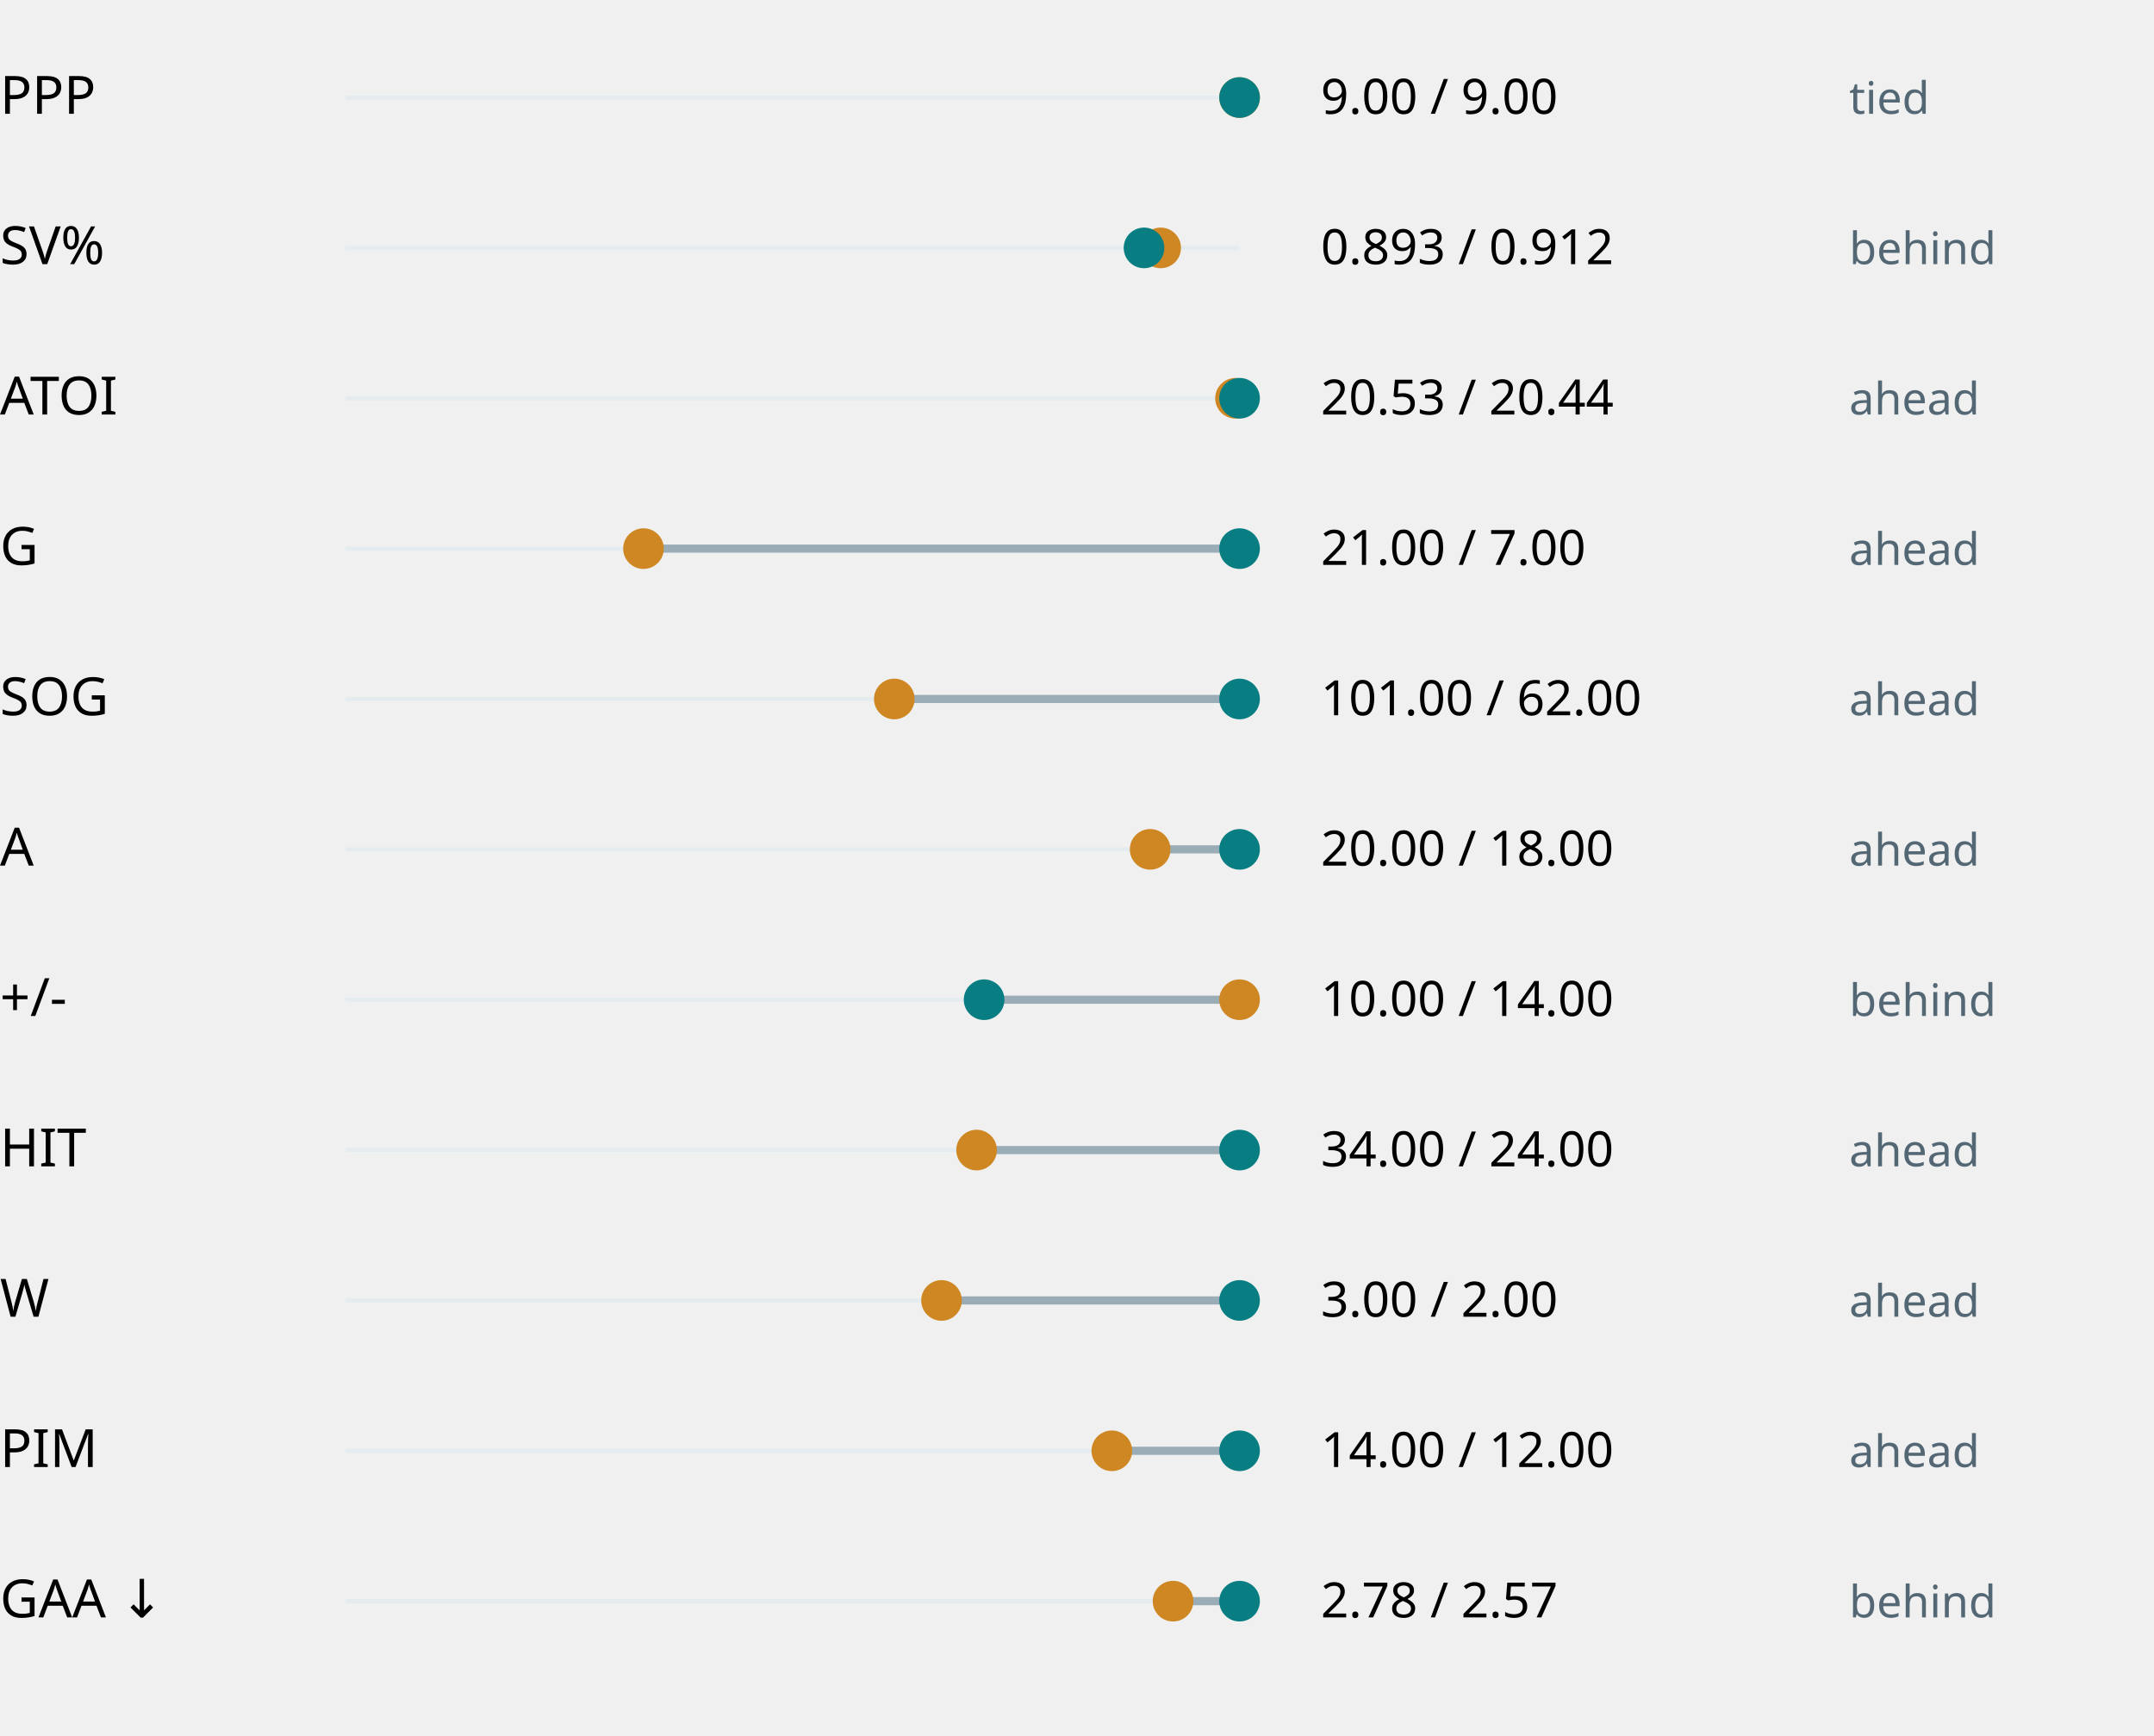
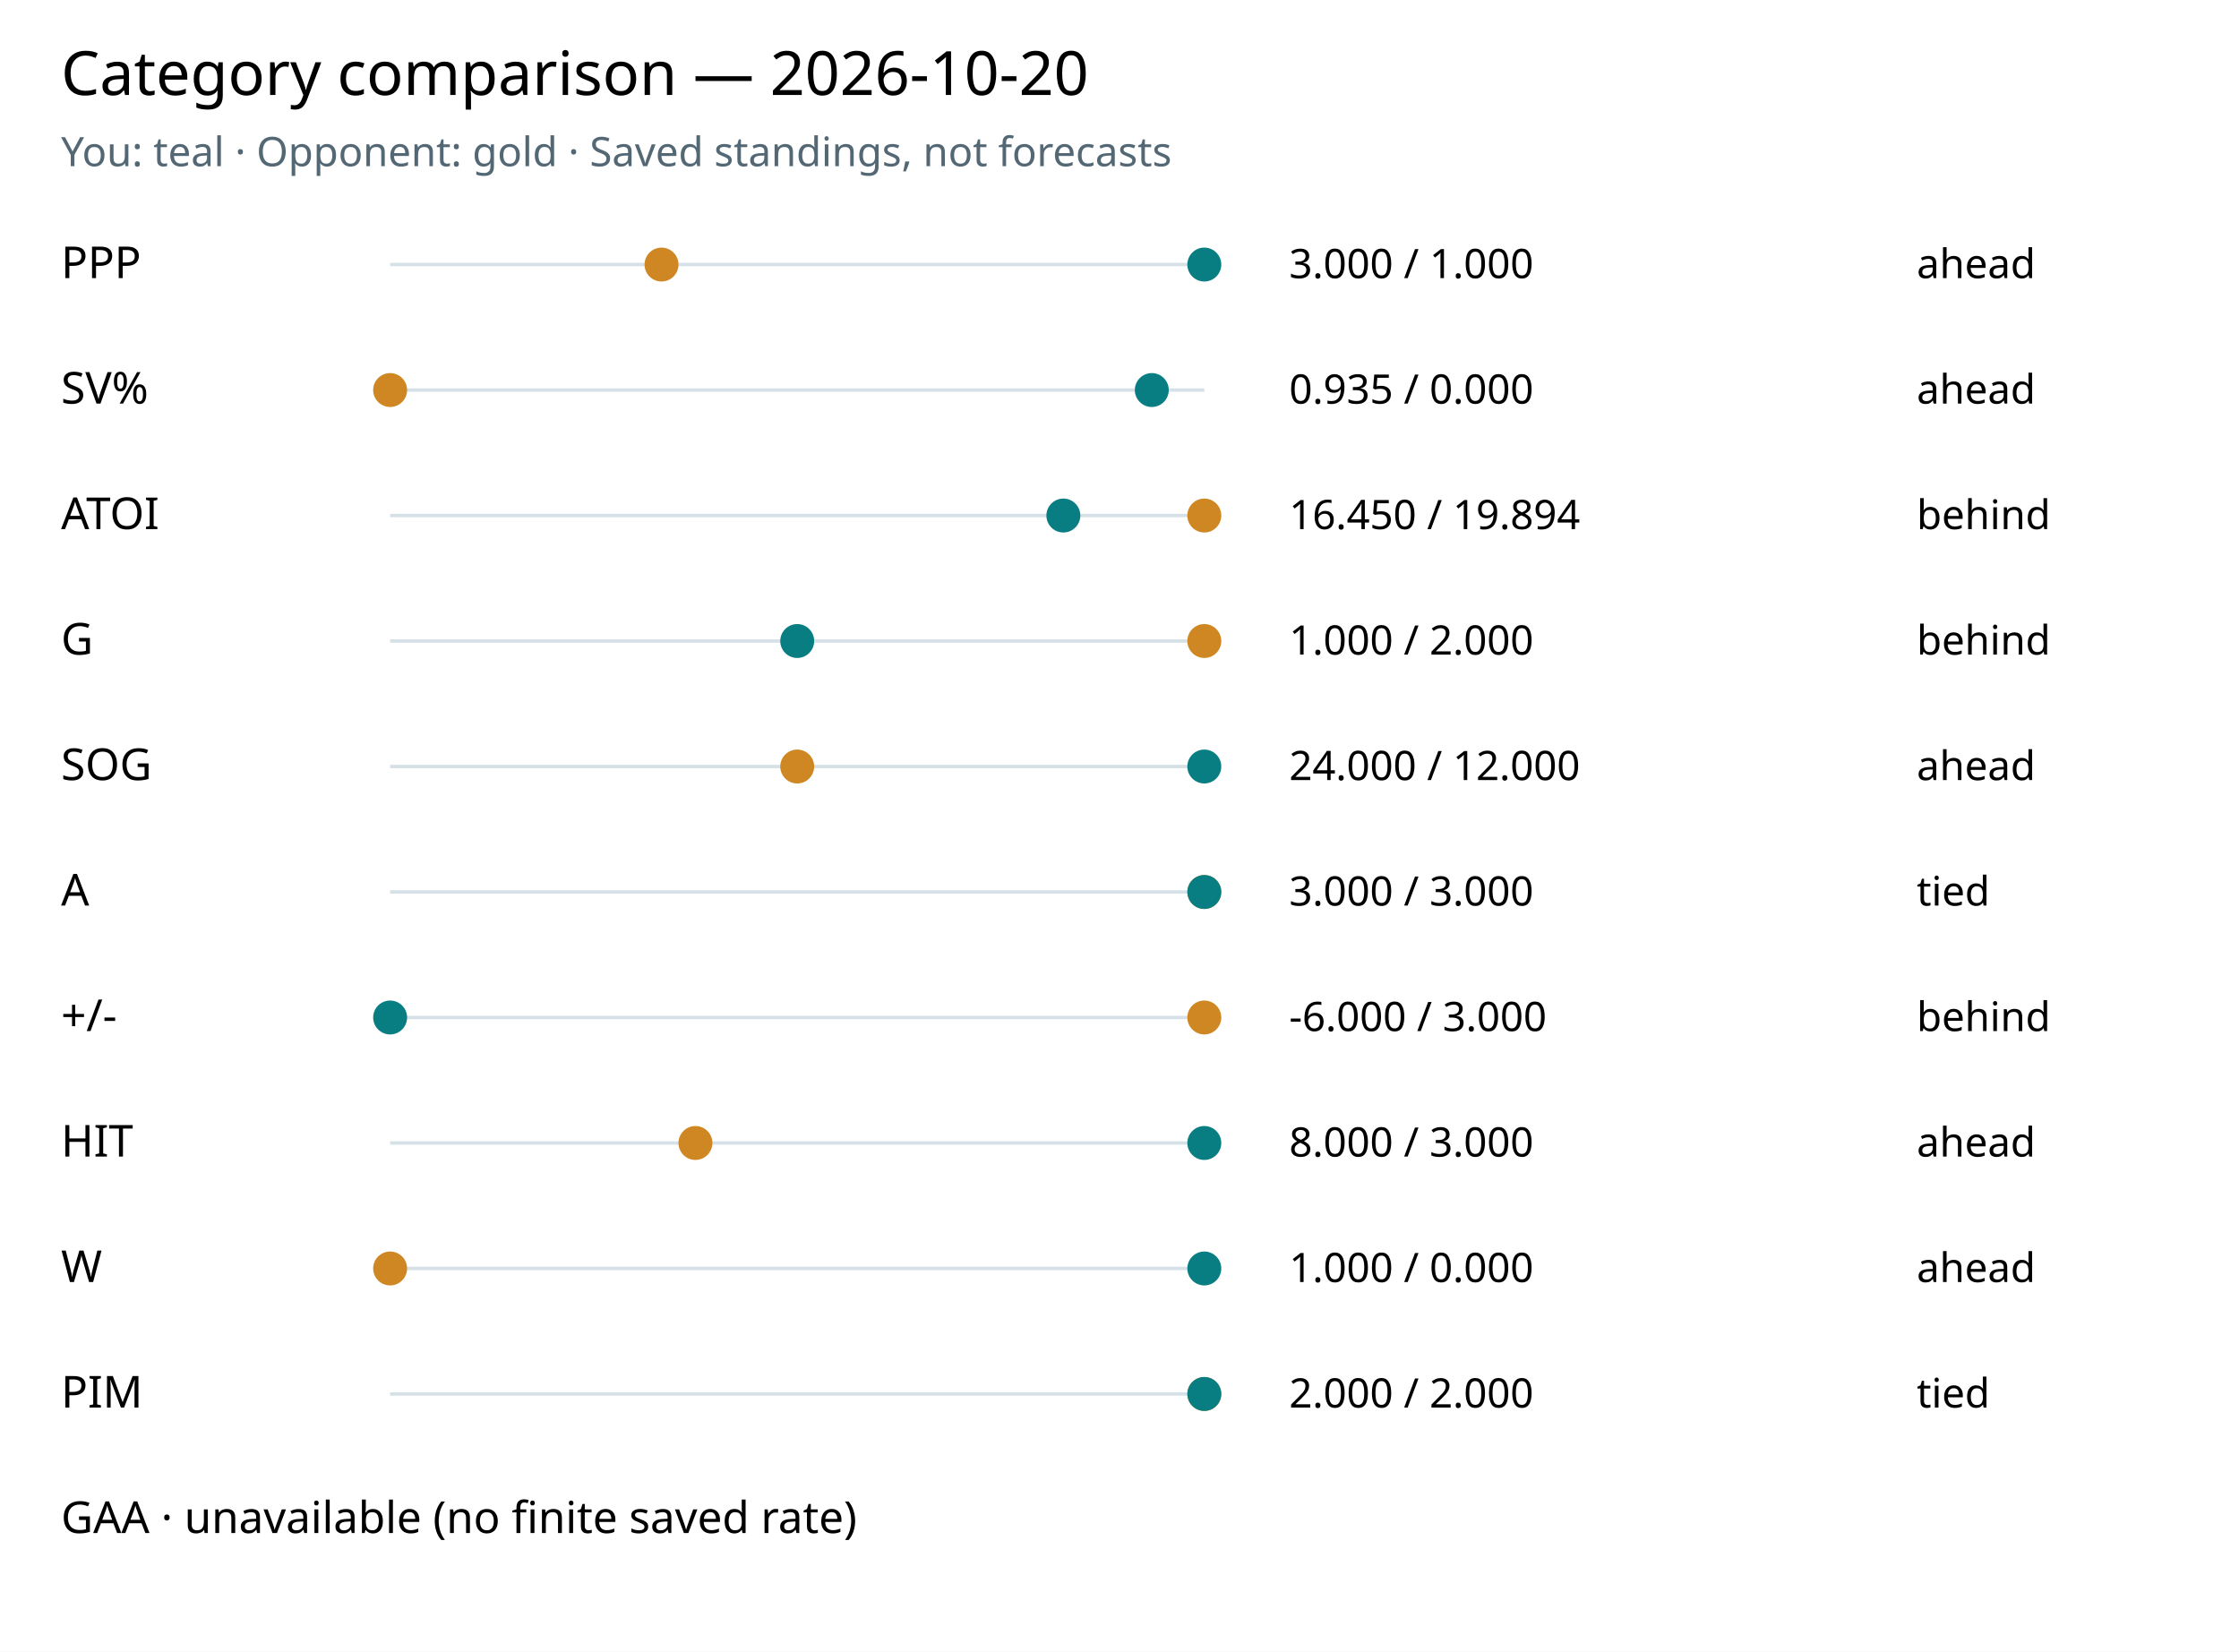
- <svg xmlns="http://www.w3.org/2000/svg" role="img" aria-label="Category score comparison. Exact scores in the table below." viewBox="0 0 530 427" font-family="system-ui,sans-serif">
-   <text x="0" y="28" font-size="13">PPP</text>
-   <line x1="85" x2="305" y1="24" y2="24" stroke="#e4ecef" />
-   <line x1="305" x2="305" y1="24" y2="24" stroke="#9aadb7" stroke-width="2" />
-   <circle cx="305" cy="24" r="5" fill="#ce8722" />
-   <circle cx="305" cy="24" r="5" fill="#087e83" />
-   <text x="325" y="28" font-size="12">9.00 / 9.00</text>
-   <text x="455" y="28" fill="#536874" font-size="11">tied</text>
-   <text x="0" y="65" font-size="13">SV%</text>
-   <line x1="85" x2="305" y1="61" y2="61" stroke="#e4ecef" />
-   <line x1="281.489" x2="285.588" y1="61" y2="61" stroke="#9aadb7" stroke-width="2" />
-   <circle cx="285.588" cy="61" r="5" fill="#ce8722" />
-   <circle cx="281.489" cy="61" r="5" fill="#087e83" />
-   <text x="325" y="65" font-size="12">0.893 / 0.912</text>
-   <text x="455" y="65" fill="#536874" font-size="11">behind</text>
-   <text x="0" y="102" font-size="13">ATOI</text>
-   <line x1="85" x2="305" y1="98" y2="98" stroke="#e4ecef" />
-   <line x1="305" x2="304.004" y1="98" y2="98" stroke="#9aadb7" stroke-width="2" />
-   <circle cx="304.004" cy="98" r="5" fill="#ce8722" />
-   <circle cx="305" cy="98" r="5" fill="#087e83" />
-   <text x="325" y="102" font-size="12">20.53 / 20.44</text>
-   <text x="455" y="102" fill="#536874" font-size="11">ahead</text>
-   <text x="0" y="139" font-size="13">G</text>
-   <line x1="85" x2="305" y1="135" y2="135" stroke="#e4ecef" />
-   <line x1="305" x2="158.333" y1="135" y2="135" stroke="#9aadb7" stroke-width="2" />
-   <circle cx="158.333" cy="135" r="5" fill="#ce8722" />
-   <circle cx="305" cy="135" r="5" fill="#087e83" />
-   <text x="325" y="139" font-size="12">21.00 / 7.00</text>
-   <text x="455" y="139" fill="#536874" font-size="11">ahead</text>
-   <text x="0" y="176" font-size="13">SOG</text>
-   <line x1="85" x2="305" y1="172" y2="172" stroke="#e4ecef" />
-   <line x1="305" x2="220.05" y1="172" y2="172" stroke="#9aadb7" stroke-width="2" />
-   <circle cx="220.05" cy="172" r="5" fill="#ce8722" />
-   <circle cx="305" cy="172" r="5" fill="#087e83" />
-   <text x="325" y="176" font-size="12">101.00 / 62.00</text>
-   <text x="455" y="176" fill="#536874" font-size="11">ahead</text>
-   <text x="0" y="213" font-size="13">A</text>
-   <line x1="85" x2="305" y1="209" y2="209" stroke="#e4ecef" />
-   <line x1="305" x2="283" y1="209" y2="209" stroke="#9aadb7" stroke-width="2" />
-   <circle cx="283" cy="209" r="5" fill="#ce8722" />
-   <circle cx="305" cy="209" r="5" fill="#087e83" />
-   <text x="325" y="213" font-size="12">20.00 / 18.00</text>
-   <text x="455" y="213" fill="#536874" font-size="11">ahead</text>
-   <text x="0" y="250" font-size="13">+/-</text>
-   <line x1="85" x2="305" y1="246" y2="246" stroke="#e4ecef" />
-   <line x1="242.143" x2="305" y1="246" y2="246" stroke="#9aadb7" stroke-width="2" />
-   <circle cx="305" cy="246" r="5" fill="#ce8722" />
-   <circle cx="242.143" cy="246" r="5" fill="#087e83" />
-   <text x="325" y="250" font-size="12">10.00 / 14.00</text>
-   <text x="455" y="250" fill="#536874" font-size="11">behind</text>
-   <text x="0" y="287" font-size="13">HIT</text>
-   <line x1="85" x2="305" y1="283" y2="283" stroke="#e4ecef" />
-   <line x1="305" x2="240.294" y1="283" y2="283" stroke="#9aadb7" stroke-width="2" />
-   <circle cx="240.294" cy="283" r="5" fill="#ce8722" />
-   <circle cx="305" cy="283" r="5" fill="#087e83" />
-   <text x="325" y="287" font-size="12">34.00 / 24.00</text>
-   <text x="455" y="287" fill="#536874" font-size="11">ahead</text>
-   <text x="0" y="324" font-size="13">W</text>
-   <line x1="85" x2="305" y1="320" y2="320" stroke="#e4ecef" />
-   <line x1="305" x2="231.667" y1="320" y2="320" stroke="#9aadb7" stroke-width="2" />
-   <circle cx="231.667" cy="320" r="5" fill="#ce8722" />
-   <circle cx="305" cy="320" r="5" fill="#087e83" />
-   <text x="325" y="324" font-size="12">3.00 / 2.00</text>
-   <text x="455" y="324" fill="#536874" font-size="11">ahead</text>
-   <text x="0" y="361" font-size="13">PIM</text>
-   <line x1="85" x2="305" y1="357" y2="357" stroke="#e4ecef" />
-   <line x1="305" x2="273.571" y1="357" y2="357" stroke="#9aadb7" stroke-width="2" />
-   <circle cx="273.571" cy="357" r="5" fill="#ce8722" />
-   <circle cx="305" cy="357" r="5" fill="#087e83" />
-   <text x="325" y="361" font-size="12">14.00 / 12.00</text>
-   <text x="455" y="361" fill="#536874" font-size="11">ahead</text>
-   <text x="0" y="398" font-size="13">GAA ↓</text>
-   <line x1="85" x2="305" y1="394" y2="394" stroke="#e4ecef" />
-   <line x1="305" x2="288.635" y1="394" y2="394" stroke="#9aadb7" stroke-width="2" />
-   <circle cx="288.635" cy="394" r="5" fill="#ce8722" />
-   <circle cx="305" cy="394" r="5" fill="#087e83" />
-   <text x="325" y="398" font-size="12">2.78 / 2.57</text>
-   <text x="455" y="398" fill="#536874" font-size="11">behind</text>
+ <svg xmlns="http://www.w3.org/2000/svg" viewBox="0 0 660 487" font-family="system-ui,sans-serif" role="img" aria-label="Saved category comparison">
+   <rect width="100%" height="100%" fill="white" />
+   <text x="18" y="28" font-size="18">Category comparison — 2026-10-20</text>
+   <text x="18" y="49" font-size="12" fill="#536874">You: teal · Opponent: gold · Saved standings, not forecasts</text>
+   <text x="18" y="82" font-size="13">PPP</text>
+   <line x1="115" x2="355" y1="78" y2="78" stroke="#d5e1e6" />
+   <circle cx="195.00" cy="78" r="5" fill="#ce8722" />
+   <circle cx="355.00" cy="78" r="5" fill="#087e83" />
+   <text x="380" y="82" font-size="12">3.000 / 1.000</text>
+   <text x="565" y="82" font-size="12">ahead</text>
+   <text x="18" y="119" font-size="13">SV%</text>
+   <line x1="115" x2="355" y1="115" y2="115" stroke="#d5e1e6" />
+   <circle cx="115.00" cy="115" r="5" fill="#ce8722" />
+   <circle cx="339.52" cy="115" r="5" fill="#087e83" />
+   <text x="380" y="119" font-size="12">0.935 / 0.000</text>
+   <text x="565" y="119" font-size="12">ahead</text>
+   <text x="18" y="156" font-size="13">ATOI</text>
+   <line x1="115" x2="355" y1="152" y2="152" stroke="#d5e1e6" />
+   <circle cx="355.00" cy="152" r="5" fill="#ce8722" />
+   <circle cx="313.45" cy="152" r="5" fill="#087e83" />
+   <text x="380" y="156" font-size="12">16.450 / 19.894</text>
+   <text x="565" y="156" font-size="12">behind</text>
+   <text x="18" y="193" font-size="13">G</text>
+   <line x1="115" x2="355" y1="189" y2="189" stroke="#d5e1e6" />
+   <circle cx="355.00" cy="189" r="5" fill="#ce8722" />
+   <circle cx="235.00" cy="189" r="5" fill="#087e83" />
+   <text x="380" y="193" font-size="12">1.000 / 2.000</text>
+   <text x="565" y="193" font-size="12">behind</text>
+   <text x="18" y="230" font-size="13">SOG</text>
+   <line x1="115" x2="355" y1="226" y2="226" stroke="#d5e1e6" />
+   <circle cx="235.00" cy="226" r="5" fill="#ce8722" />
+   <circle cx="355.00" cy="226" r="5" fill="#087e83" />
+   <text x="380" y="230" font-size="12">24.000 / 12.000</text>
+   <text x="565" y="230" font-size="12">ahead</text>
+   <text x="18" y="267" font-size="13">A</text>
+   <line x1="115" x2="355" y1="263" y2="263" stroke="#d5e1e6" />
+   <circle cx="355.00" cy="263" r="5" fill="#ce8722" />
+   <circle cx="355.00" cy="263" r="5" fill="#087e83" />
+   <text x="380" y="267" font-size="12">3.000 / 3.000</text>
+   <text x="565" y="267" font-size="12">tied</text>
+   <text x="18" y="304" font-size="13">+/-</text>
+   <line x1="115" x2="355" y1="300" y2="300" stroke="#d5e1e6" />
+   <circle cx="355.00" cy="300" r="5" fill="#ce8722" />
+   <circle cx="115.00" cy="300" r="5" fill="#087e83" />
+   <text x="380" y="304" font-size="12">-6.000 / 3.000</text>
+   <text x="565" y="304" font-size="12">behind</text>
+   <text x="18" y="341" font-size="13">HIT</text>
+   <line x1="115" x2="355" y1="337" y2="337" stroke="#d5e1e6" />
+   <circle cx="205.00" cy="337" r="5" fill="#ce8722" />
+   <circle cx="355.00" cy="337" r="5" fill="#087e83" />
+   <text x="380" y="341" font-size="12">8.000 / 3.000</text>
+   <text x="565" y="341" font-size="12">ahead</text>
+   <text x="18" y="378" font-size="13">W</text>
+   <line x1="115" x2="355" y1="374" y2="374" stroke="#d5e1e6" />
+   <circle cx="115.00" cy="374" r="5" fill="#ce8722" />
+   <circle cx="355.00" cy="374" r="5" fill="#087e83" />
+   <text x="380" y="378" font-size="12">1.000 / 0.000</text>
+   <text x="565" y="378" font-size="12">ahead</text>
+   <text x="18" y="415" font-size="13">PIM</text>
+   <line x1="115" x2="355" y1="411" y2="411" stroke="#d5e1e6" />
+   <circle cx="355.00" cy="411" r="5" fill="#ce8722" />
+   <circle cx="355.00" cy="411" r="5" fill="#087e83" />
+   <text x="380" y="415" font-size="12">2.000 / 2.000</text>
+   <text x="565" y="415" font-size="12">tied</text>
+   <text x="18" y="452" font-size="13">GAA · unavailable (no finite saved rate)</text>
</svg>
